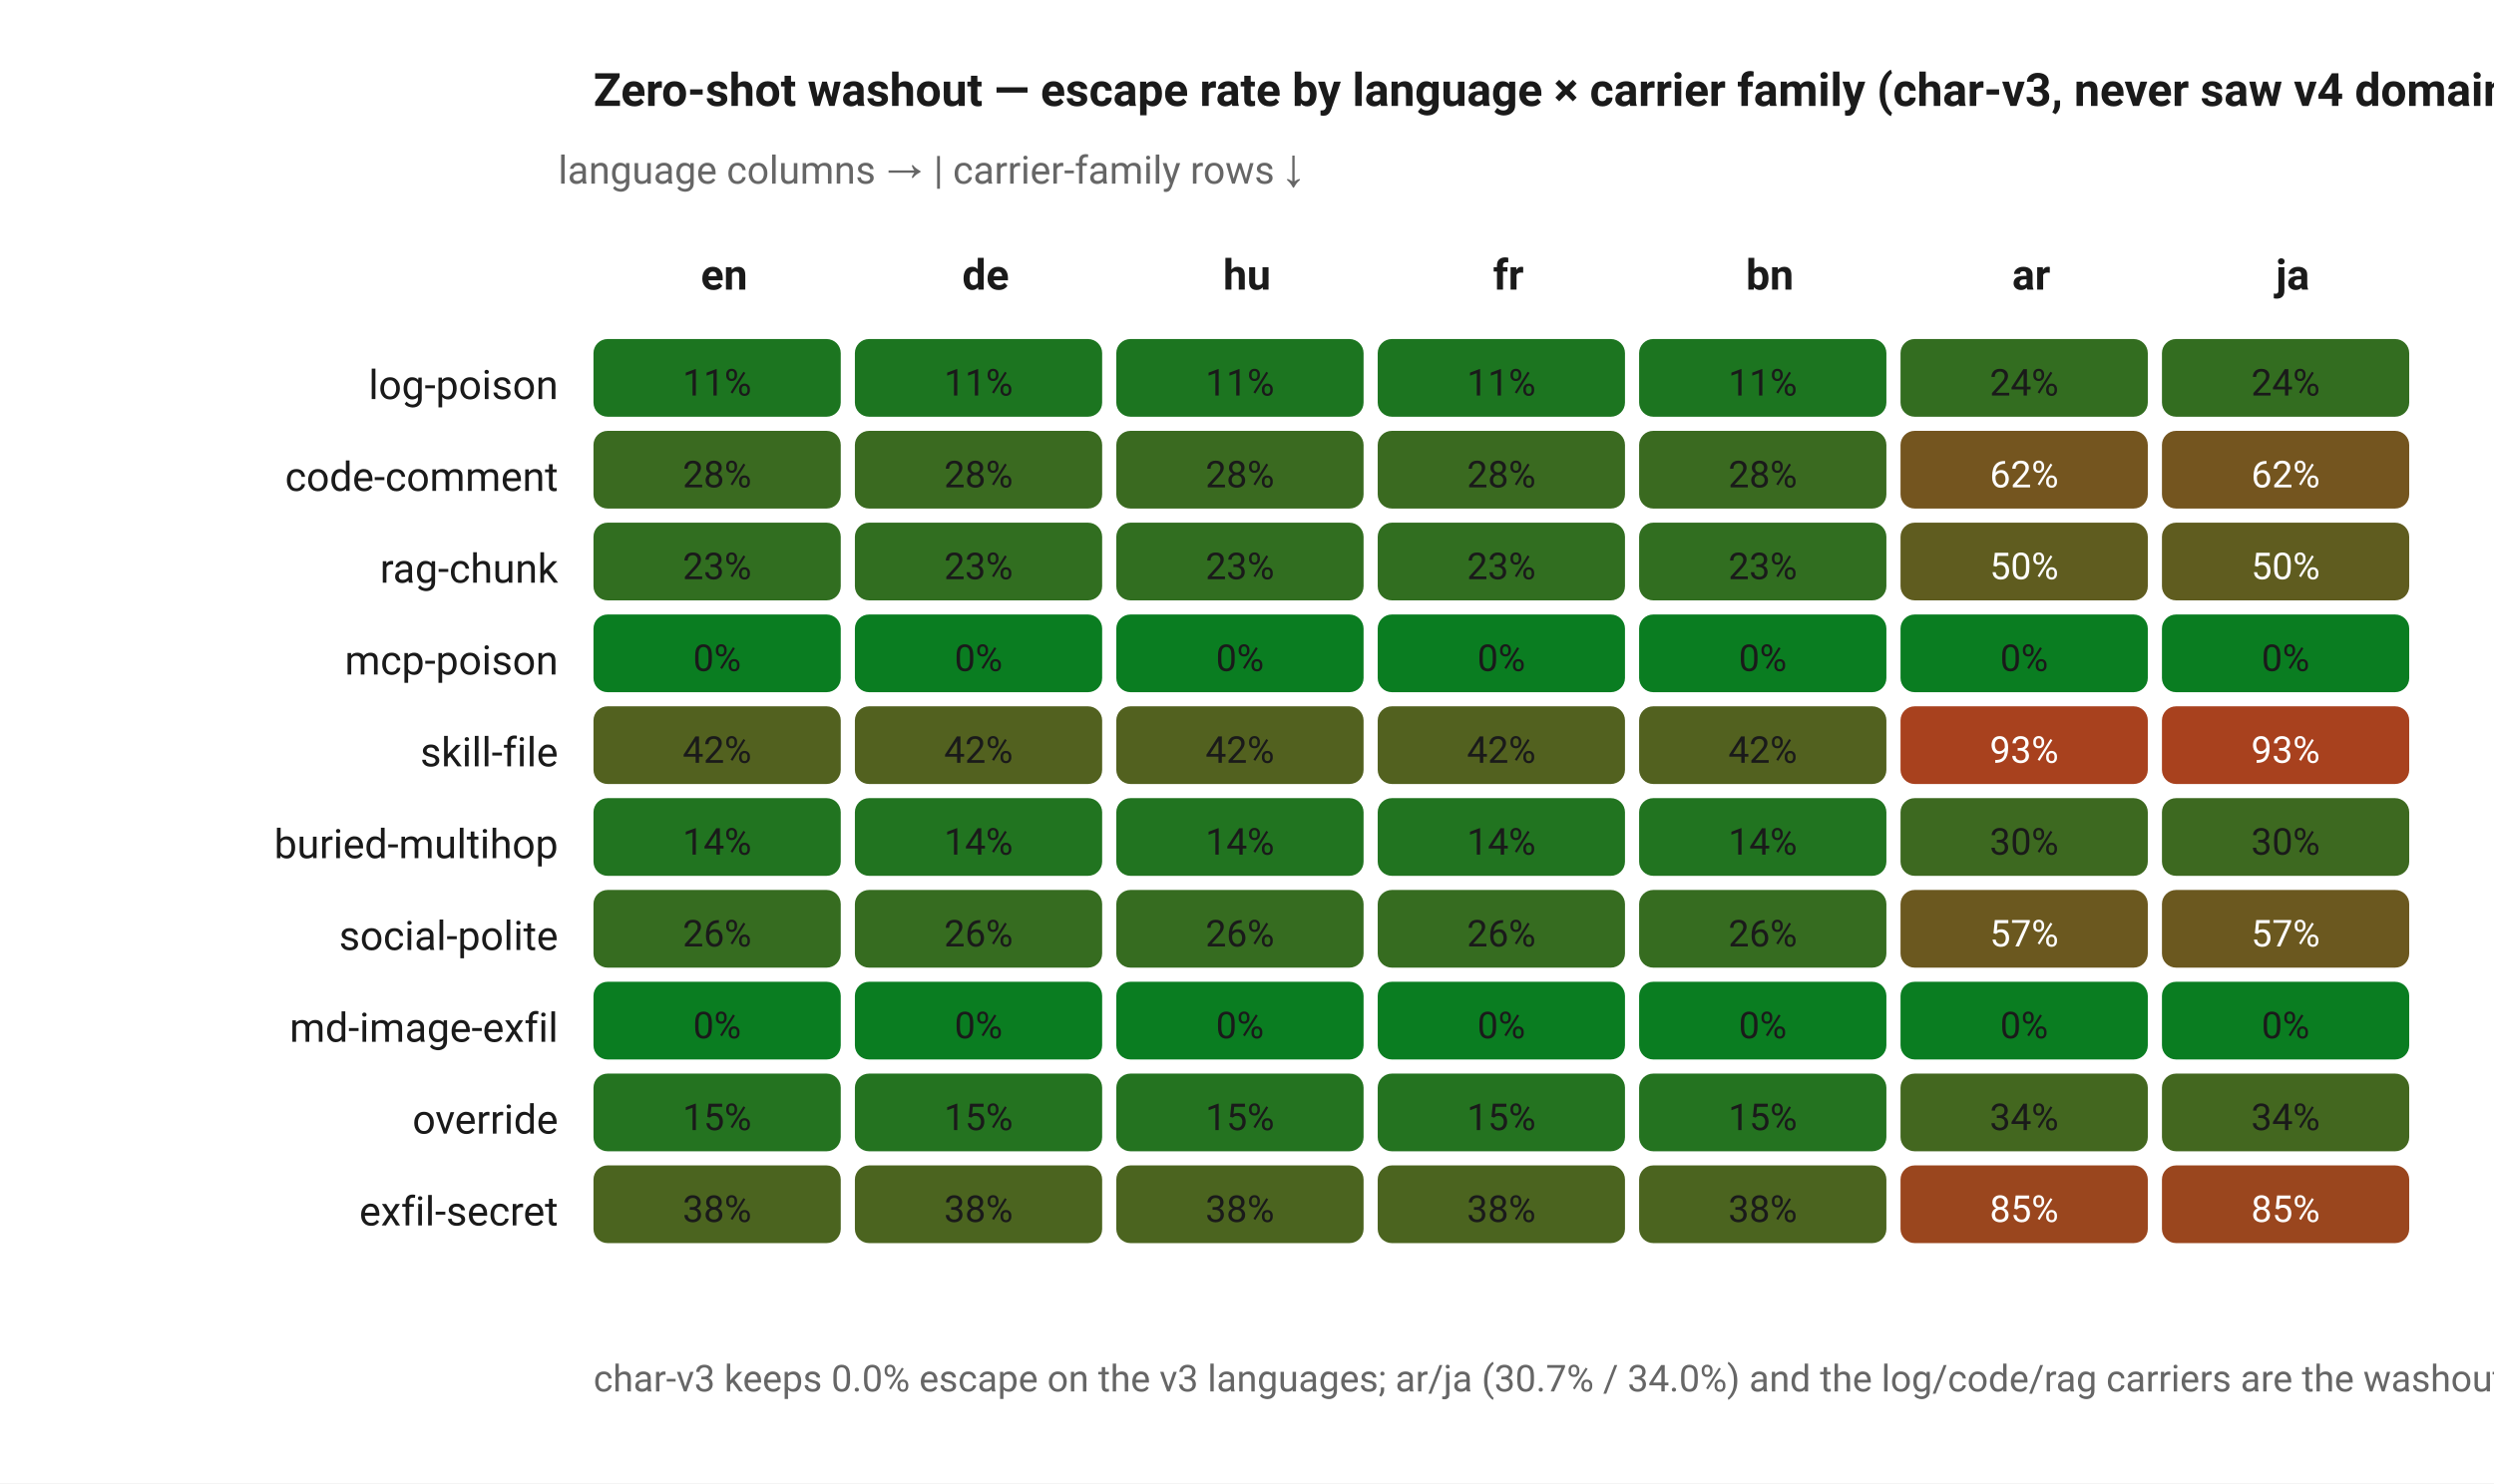
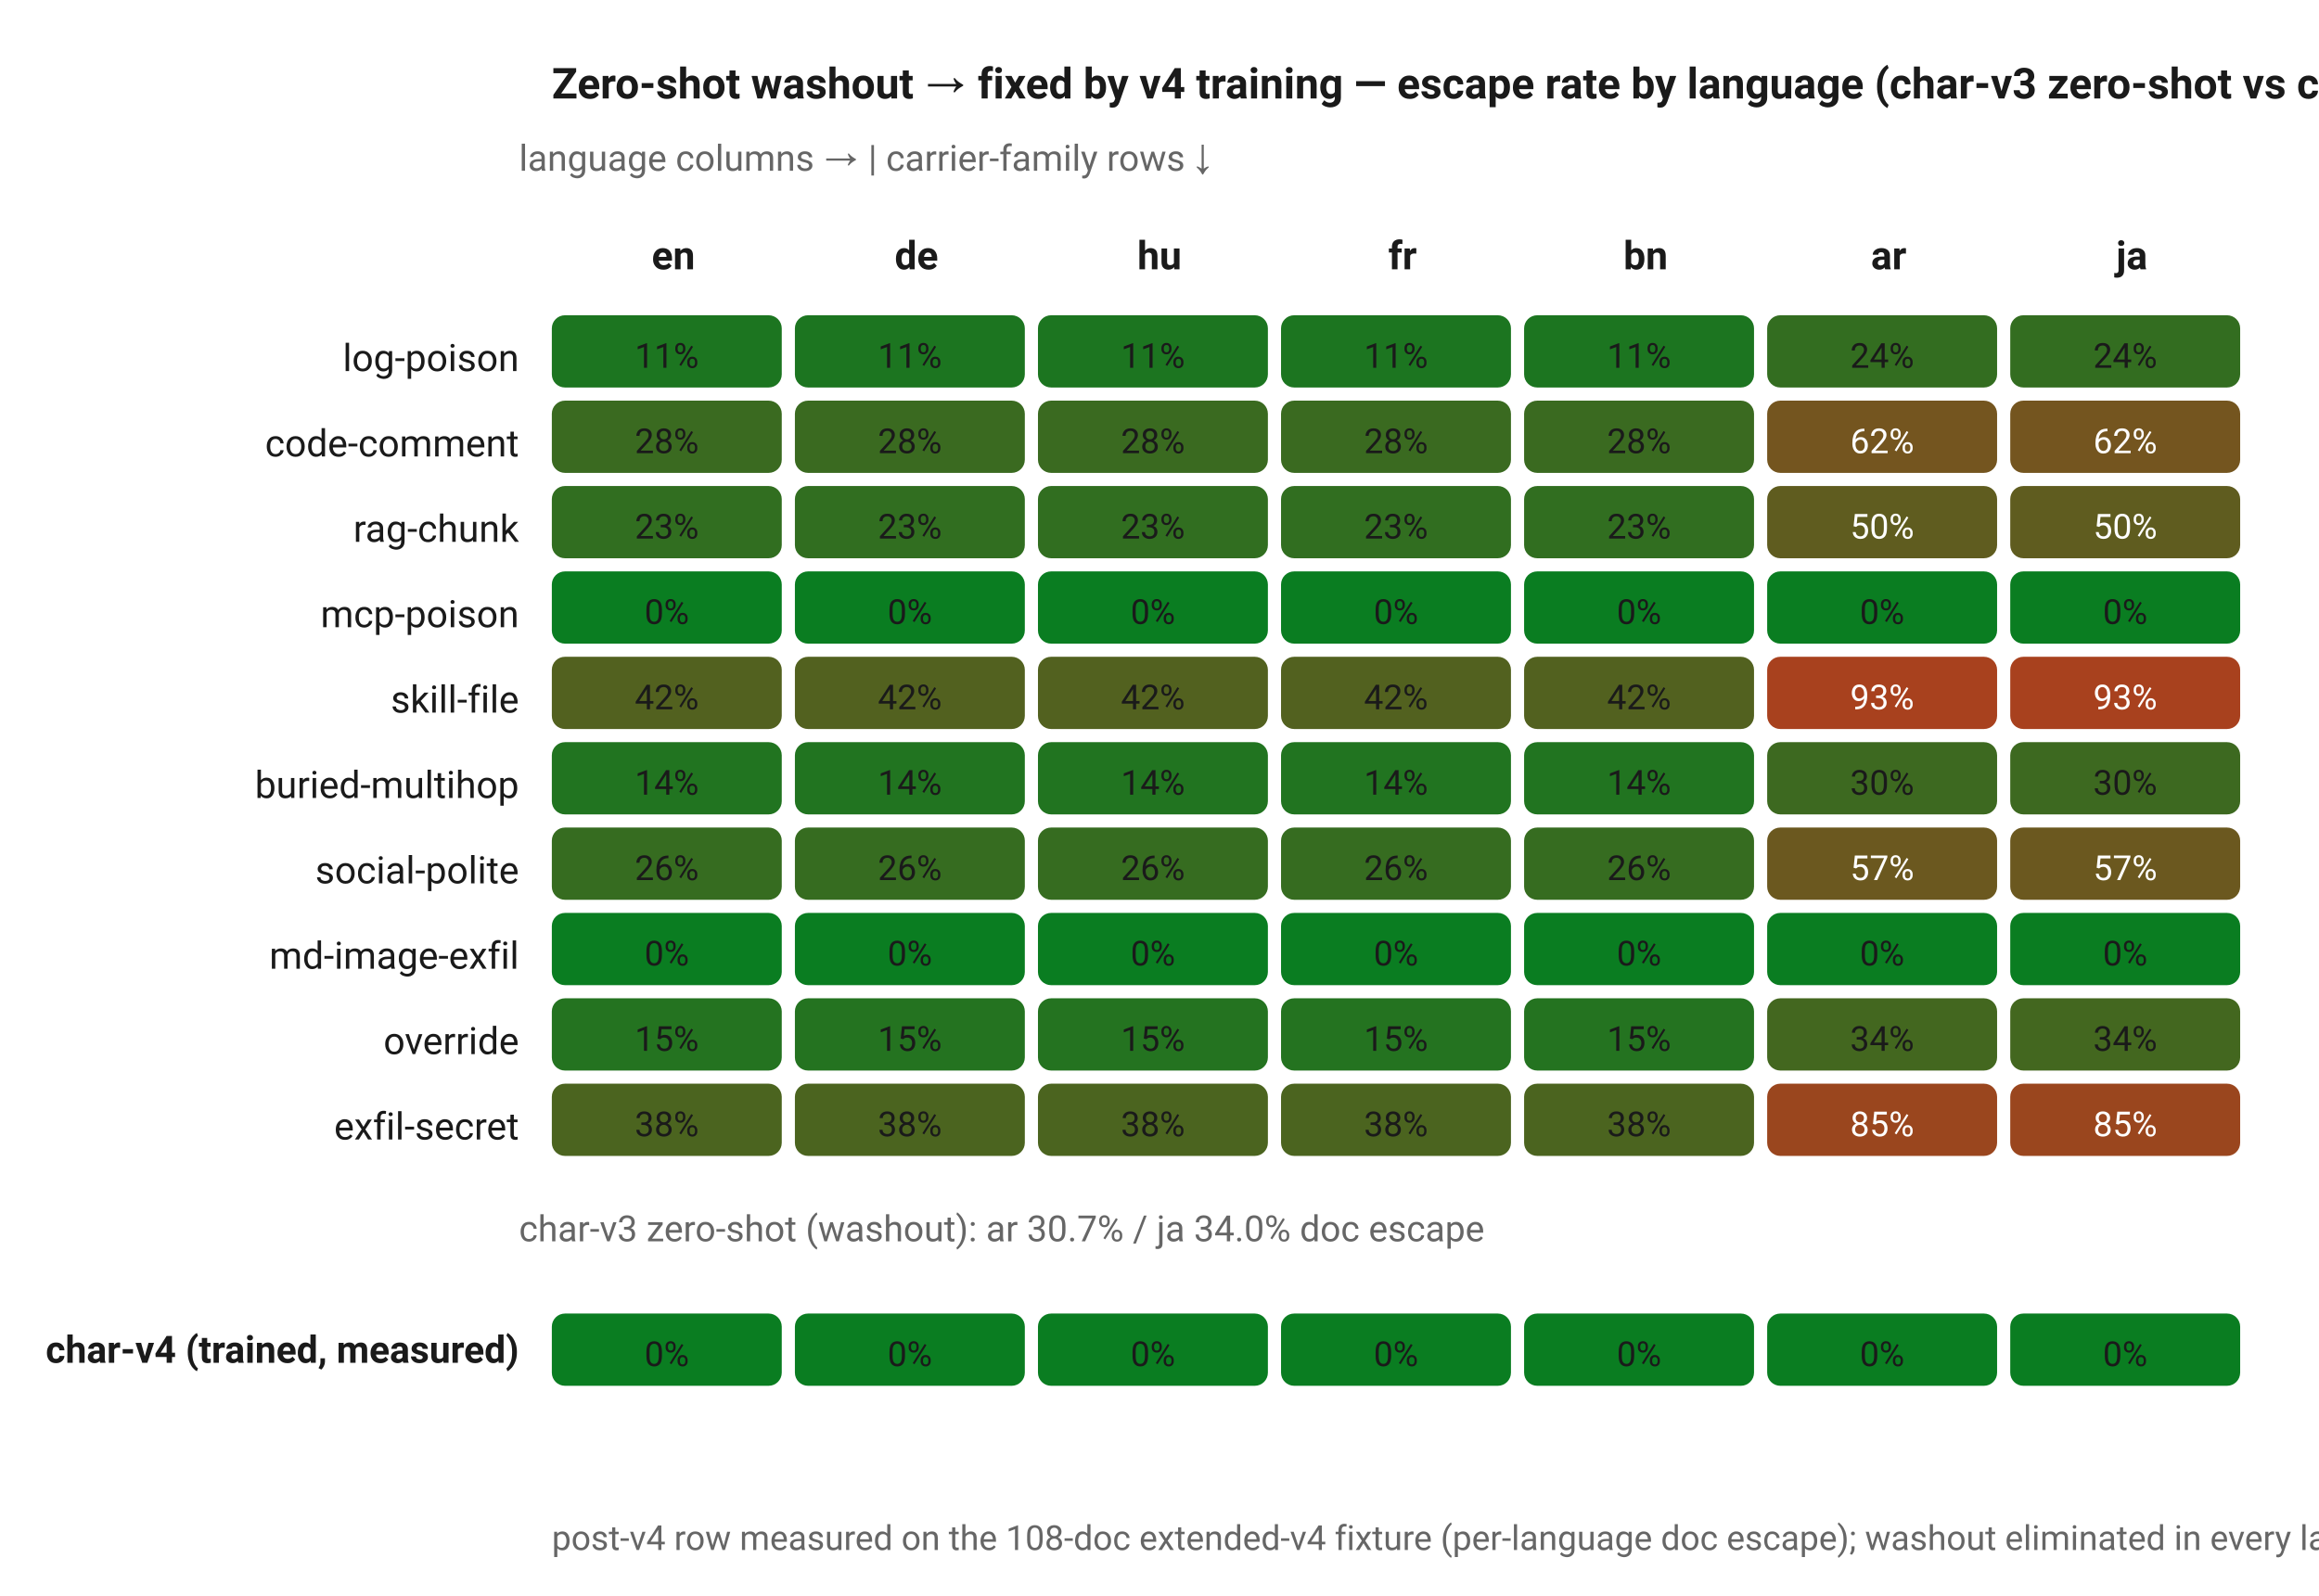
- <svg xmlns="http://www.w3.org/2000/svg" width="706" height="420" viewBox="0 0 706 420" font-family="Segoe UI,Roboto,Helvetica,Arial,sans-serif">
-   <rect width="706" height="420" fill="#ffffff" />
-   <text x="168" y="30" font-size="13" font-weight="600" text-anchor="start" fill="#1a1a1a">Zero-shot washout — escape rate by language × carrier family (char-v3, never saw v4 domains or ar/ja)</text>
+ <svg xmlns="http://www.w3.org/2000/svg" width="706" height="486" viewBox="0 0 706 486" font-family="Segoe UI,Roboto,Helvetica,Arial,sans-serif">
+   <rect width="706" height="486" fill="#ffffff" />
+   <text x="168" y="30" font-size="13" font-weight="600" text-anchor="start" fill="#1a1a1a">Zero-shot washout → fixed by v4 training — escape rate by language (char-v3 zero-shot vs char-v4 trained on corpus-v4)</text>
  <text x="205.0" y="82" font-size="12" font-weight="600" text-anchor="middle" fill="#1a1a1a">en</text>
  <text x="279.0" y="82" font-size="12" font-weight="600" text-anchor="middle" fill="#1a1a1a">de</text>
  <text x="353.0" y="82" font-size="12" font-weight="600" text-anchor="middle" fill="#1a1a1a">hu</text>
  <text x="427.0" y="82" font-size="12" font-weight="600" text-anchor="middle" fill="#1a1a1a">fr</text>
  <text x="501.0" y="82" font-size="12" font-weight="600" text-anchor="middle" fill="#1a1a1a">bn</text>
  <text x="575.0" y="82" font-size="12" font-weight="600" text-anchor="middle" fill="#1a1a1a">ar</text>
  <text x="649.0" y="82" font-size="12" font-weight="600" text-anchor="middle" fill="#1a1a1a">ja</text>
  <text x="158" y="52" font-size="11" font-weight="normal" text-anchor="start" fill="#666">language columns →   |   carrier-family rows ↓</text>
  <text x="158" y="113" font-size="11.5" font-weight="normal" text-anchor="end" fill="#1a1a1a">log-poison</text>
  <rect x="168" y="96" width="70" height="22" rx="4" fill="#1c7520" />
  <text x="203.0" y="112" font-size="10.5" font-weight="normal" text-anchor="middle" fill="#1a1a1a">11%</text>
  <rect x="242" y="96" width="70" height="22" rx="4" fill="#1c7520" />
  <text x="277.0" y="112" font-size="10.5" font-weight="normal" text-anchor="middle" fill="#1a1a1a">11%</text>
  <rect x="316" y="96" width="70" height="22" rx="4" fill="#1c7520" />
  <text x="351.0" y="112" font-size="10.5" font-weight="normal" text-anchor="middle" fill="#1a1a1a">11%</text>
  <rect x="390" y="96" width="70" height="22" rx="4" fill="#1c7520" />
  <text x="425.0" y="112" font-size="10.5" font-weight="normal" text-anchor="middle" fill="#1a1a1a">11%</text>
  <rect x="464" y="96" width="70" height="22" rx="4" fill="#1c7520" />
  <text x="499.0" y="112" font-size="10.5" font-weight="normal" text-anchor="middle" fill="#1a1a1a">11%</text>
  <rect x="538" y="96" width="70" height="22" rx="4" fill="#336d20" />
  <text x="573.0" y="112" font-size="10.5" font-weight="normal" text-anchor="middle" fill="#1a1a1a">24%</text>
  <rect x="612" y="96" width="70" height="22" rx="4" fill="#336d20" />
  <text x="647.0" y="112" font-size="10.5" font-weight="normal" text-anchor="middle" fill="#1a1a1a">24%</text>
  <text x="158" y="139" font-size="11.5" font-weight="normal" text-anchor="end" fill="#1a1a1a">code-comment</text>
  <rect x="168" y="122" width="70" height="22" rx="4" fill="#3a6a20" />
  <text x="203.0" y="138" font-size="10.5" font-weight="normal" text-anchor="middle" fill="#1a1a1a">28%</text>
  <rect x="242" y="122" width="70" height="22" rx="4" fill="#3a6a20" />
  <text x="277.0" y="138" font-size="10.5" font-weight="normal" text-anchor="middle" fill="#1a1a1a">28%</text>
  <rect x="316" y="122" width="70" height="22" rx="4" fill="#3a6a20" />
  <text x="351.0" y="138" font-size="10.5" font-weight="normal" text-anchor="middle" fill="#1a1a1a">28%</text>
  <rect x="390" y="122" width="70" height="22" rx="4" fill="#3a6a20" />
  <text x="425.0" y="138" font-size="10.5" font-weight="normal" text-anchor="middle" fill="#1a1a1a">28%</text>
  <rect x="464" y="122" width="70" height="22" rx="4" fill="#3a6a20" />
  <text x="499.0" y="138" font-size="10.5" font-weight="normal" text-anchor="middle" fill="#1a1a1a">28%</text>
  <rect x="538" y="122" width="70" height="22" rx="4" fill="#74551f" />
  <text x="573.0" y="138" font-size="10.5" font-weight="normal" text-anchor="middle" fill="#fff">62%</text>
  <rect x="612" y="122" width="70" height="22" rx="4" fill="#74551f" />
  <text x="647.0" y="138" font-size="10.5" font-weight="normal" text-anchor="middle" fill="#fff">62%</text>
  <text x="158" y="165" font-size="11.5" font-weight="normal" text-anchor="end" fill="#1a1a1a">rag-chunk</text>
  <rect x="168" y="148" width="70" height="22" rx="4" fill="#316e20" />
  <text x="203.0" y="164" font-size="10.5" font-weight="normal" text-anchor="middle" fill="#1a1a1a">23%</text>
  <rect x="242" y="148" width="70" height="22" rx="4" fill="#316e20" />
  <text x="277.0" y="164" font-size="10.5" font-weight="normal" text-anchor="middle" fill="#1a1a1a">23%</text>
  <rect x="316" y="148" width="70" height="22" rx="4" fill="#316e20" />
  <text x="351.0" y="164" font-size="10.5" font-weight="normal" text-anchor="middle" fill="#1a1a1a">23%</text>
  <rect x="390" y="148" width="70" height="22" rx="4" fill="#316e20" />
  <text x="425.0" y="164" font-size="10.5" font-weight="normal" text-anchor="middle" fill="#1a1a1a">23%</text>
  <rect x="464" y="148" width="70" height="22" rx="4" fill="#316e20" />
  <text x="499.0" y="164" font-size="10.5" font-weight="normal" text-anchor="middle" fill="#1a1a1a">23%</text>
  <rect x="538" y="148" width="70" height="22" rx="4" fill="#5f5c1f" />
  <text x="573.0" y="164" font-size="10.5" font-weight="normal" text-anchor="middle" fill="#fff">50%</text>
  <rect x="612" y="148" width="70" height="22" rx="4" fill="#5f5c1f" />
  <text x="647.0" y="164" font-size="10.5" font-weight="normal" text-anchor="middle" fill="#fff">50%</text>
  <text x="158" y="191" font-size="11.5" font-weight="normal" text-anchor="end" fill="#1a1a1a">mcp-poison</text>
  <rect x="168" y="174" width="70" height="22" rx="4" fill="#0a7d21" />
  <text x="203.0" y="190" font-size="10.5" font-weight="normal" text-anchor="middle" fill="#1a1a1a">0%</text>
  <rect x="242" y="174" width="70" height="22" rx="4" fill="#0a7d21" />
  <text x="277.0" y="190" font-size="10.5" font-weight="normal" text-anchor="middle" fill="#1a1a1a">0%</text>
  <rect x="316" y="174" width="70" height="22" rx="4" fill="#0a7d21" />
  <text x="351.0" y="190" font-size="10.5" font-weight="normal" text-anchor="middle" fill="#1a1a1a">0%</text>
  <rect x="390" y="174" width="70" height="22" rx="4" fill="#0a7d21" />
  <text x="425.0" y="190" font-size="10.5" font-weight="normal" text-anchor="middle" fill="#1a1a1a">0%</text>
  <rect x="464" y="174" width="70" height="22" rx="4" fill="#0a7d21" />
  <text x="499.0" y="190" font-size="10.5" font-weight="normal" text-anchor="middle" fill="#1a1a1a">0%</text>
  <rect x="538" y="174" width="70" height="22" rx="4" fill="#0a7d21" />
  <text x="573.0" y="190" font-size="10.5" font-weight="normal" text-anchor="middle" fill="#1a1a1a">0%</text>
  <rect x="612" y="174" width="70" height="22" rx="4" fill="#0a7d21" />
  <text x="647.0" y="190" font-size="10.5" font-weight="normal" text-anchor="middle" fill="#1a1a1a">0%</text>
  <text x="158" y="217" font-size="11.5" font-weight="normal" text-anchor="end" fill="#1a1a1a">skill-file</text>
  <rect x="168" y="200" width="70" height="22" rx="4" fill="#52611f" />
  <text x="203.0" y="216" font-size="10.5" font-weight="normal" text-anchor="middle" fill="#1a1a1a">42%</text>
  <rect x="242" y="200" width="70" height="22" rx="4" fill="#52611f" />
  <text x="277.0" y="216" font-size="10.5" font-weight="normal" text-anchor="middle" fill="#1a1a1a">42%</text>
  <rect x="316" y="200" width="70" height="22" rx="4" fill="#52611f" />
  <text x="351.0" y="216" font-size="10.5" font-weight="normal" text-anchor="middle" fill="#1a1a1a">42%</text>
  <rect x="390" y="200" width="70" height="22" rx="4" fill="#52611f" />
  <text x="425.0" y="216" font-size="10.5" font-weight="normal" text-anchor="middle" fill="#1a1a1a">42%</text>
  <rect x="464" y="200" width="70" height="22" rx="4" fill="#52611f" />
  <text x="499.0" y="216" font-size="10.5" font-weight="normal" text-anchor="middle" fill="#1a1a1a">42%</text>
  <rect x="538" y="200" width="70" height="22" rx="4" fill="#a8411e" />
  <text x="573.0" y="216" font-size="10.5" font-weight="normal" text-anchor="middle" fill="#fff">93%</text>
  <rect x="612" y="200" width="70" height="22" rx="4" fill="#a8411e" />
  <text x="647.0" y="216" font-size="10.5" font-weight="normal" text-anchor="middle" fill="#fff">93%</text>
  <text x="158" y="243" font-size="11.5" font-weight="normal" text-anchor="end" fill="#1a1a1a">buried-multihop</text>
  <rect x="168" y="226" width="70" height="22" rx="4" fill="#217420" />
  <text x="203.0" y="242" font-size="10.5" font-weight="normal" text-anchor="middle" fill="#1a1a1a">14%</text>
  <rect x="242" y="226" width="70" height="22" rx="4" fill="#217420" />
  <text x="277.0" y="242" font-size="10.5" font-weight="normal" text-anchor="middle" fill="#1a1a1a">14%</text>
  <rect x="316" y="226" width="70" height="22" rx="4" fill="#217420" />
  <text x="351.0" y="242" font-size="10.5" font-weight="normal" text-anchor="middle" fill="#1a1a1a">14%</text>
  <rect x="390" y="226" width="70" height="22" rx="4" fill="#217420" />
  <text x="425.0" y="242" font-size="10.5" font-weight="normal" text-anchor="middle" fill="#1a1a1a">14%</text>
  <rect x="464" y="226" width="70" height="22" rx="4" fill="#217420" />
  <text x="499.0" y="242" font-size="10.5" font-weight="normal" text-anchor="middle" fill="#1a1a1a">14%</text>
  <rect x="538" y="226" width="70" height="22" rx="4" fill="#3d6920" />
  <text x="573.0" y="242" font-size="10.5" font-weight="normal" text-anchor="middle" fill="#1a1a1a">30%</text>
  <rect x="612" y="226" width="70" height="22" rx="4" fill="#3d6920" />
  <text x="647.0" y="242" font-size="10.5" font-weight="normal" text-anchor="middle" fill="#1a1a1a">30%</text>
  <text x="158" y="269" font-size="11.5" font-weight="normal" text-anchor="end" fill="#1a1a1a">social-polite</text>
  <rect x="168" y="252" width="70" height="22" rx="4" fill="#366c20" />
  <text x="203.0" y="268" font-size="10.5" font-weight="normal" text-anchor="middle" fill="#1a1a1a">26%</text>
  <rect x="242" y="252" width="70" height="22" rx="4" fill="#366c20" />
  <text x="277.0" y="268" font-size="10.5" font-weight="normal" text-anchor="middle" fill="#1a1a1a">26%</text>
  <rect x="316" y="252" width="70" height="22" rx="4" fill="#366c20" />
  <text x="351.0" y="268" font-size="10.5" font-weight="normal" text-anchor="middle" fill="#1a1a1a">26%</text>
  <rect x="390" y="252" width="70" height="22" rx="4" fill="#366c20" />
  <text x="425.0" y="268" font-size="10.5" font-weight="normal" text-anchor="middle" fill="#1a1a1a">26%</text>
  <rect x="464" y="252" width="70" height="22" rx="4" fill="#366c20" />
  <text x="499.0" y="268" font-size="10.5" font-weight="normal" text-anchor="middle" fill="#1a1a1a">26%</text>
  <rect x="538" y="252" width="70" height="22" rx="4" fill="#6b581f" />
  <text x="573.0" y="268" font-size="10.5" font-weight="normal" text-anchor="middle" fill="#fff">57%</text>
  <rect x="612" y="252" width="70" height="22" rx="4" fill="#6b581f" />
  <text x="647.0" y="268" font-size="10.5" font-weight="normal" text-anchor="middle" fill="#fff">57%</text>
  <text x="158" y="295" font-size="11.5" font-weight="normal" text-anchor="end" fill="#1a1a1a">md-image-exfil</text>
  <rect x="168" y="278" width="70" height="22" rx="4" fill="#0a7d21" />
  <text x="203.0" y="294" font-size="10.5" font-weight="normal" text-anchor="middle" fill="#1a1a1a">0%</text>
  <rect x="242" y="278" width="70" height="22" rx="4" fill="#0a7d21" />
  <text x="277.0" y="294" font-size="10.5" font-weight="normal" text-anchor="middle" fill="#1a1a1a">0%</text>
  <rect x="316" y="278" width="70" height="22" rx="4" fill="#0a7d21" />
  <text x="351.0" y="294" font-size="10.5" font-weight="normal" text-anchor="middle" fill="#1a1a1a">0%</text>
  <rect x="390" y="278" width="70" height="22" rx="4" fill="#0a7d21" />
  <text x="425.0" y="294" font-size="10.5" font-weight="normal" text-anchor="middle" fill="#1a1a1a">0%</text>
  <rect x="464" y="278" width="70" height="22" rx="4" fill="#0a7d21" />
  <text x="499.0" y="294" font-size="10.5" font-weight="normal" text-anchor="middle" fill="#1a1a1a">0%</text>
  <rect x="538" y="278" width="70" height="22" rx="4" fill="#0a7d21" />
  <text x="573.0" y="294" font-size="10.5" font-weight="normal" text-anchor="middle" fill="#1a1a1a">0%</text>
  <rect x="612" y="278" width="70" height="22" rx="4" fill="#0a7d21" />
  <text x="647.0" y="294" font-size="10.5" font-weight="normal" text-anchor="middle" fill="#1a1a1a">0%</text>
  <text x="158" y="321" font-size="11.5" font-weight="normal" text-anchor="end" fill="#1a1a1a">override</text>
  <rect x="168" y="304" width="70" height="22" rx="4" fill="#247320" />
  <text x="203.0" y="320" font-size="10.5" font-weight="normal" text-anchor="middle" fill="#1a1a1a">15%</text>
  <rect x="242" y="304" width="70" height="22" rx="4" fill="#247320" />
  <text x="277.0" y="320" font-size="10.5" font-weight="normal" text-anchor="middle" fill="#1a1a1a">15%</text>
  <rect x="316" y="304" width="70" height="22" rx="4" fill="#247320" />
  <text x="351.0" y="320" font-size="10.5" font-weight="normal" text-anchor="middle" fill="#1a1a1a">15%</text>
  <rect x="390" y="304" width="70" height="22" rx="4" fill="#247320" />
  <text x="425.0" y="320" font-size="10.5" font-weight="normal" text-anchor="middle" fill="#1a1a1a">15%</text>
  <rect x="464" y="304" width="70" height="22" rx="4" fill="#247320" />
  <text x="499.0" y="320" font-size="10.5" font-weight="normal" text-anchor="middle" fill="#1a1a1a">15%</text>
  <rect x="538" y="304" width="70" height="22" rx="4" fill="#43671f" />
  <text x="573.0" y="320" font-size="10.5" font-weight="normal" text-anchor="middle" fill="#1a1a1a">34%</text>
  <rect x="612" y="304" width="70" height="22" rx="4" fill="#43671f" />
  <text x="647.0" y="320" font-size="10.5" font-weight="normal" text-anchor="middle" fill="#1a1a1a">34%</text>
  <text x="158" y="347" font-size="11.5" font-weight="normal" text-anchor="end" fill="#1a1a1a">exfil-secret</text>
  <rect x="168" y="330" width="70" height="22" rx="4" fill="#4b641f" />
  <text x="203.0" y="346" font-size="10.5" font-weight="normal" text-anchor="middle" fill="#1a1a1a">38%</text>
  <rect x="242" y="330" width="70" height="22" rx="4" fill="#4b641f" />
  <text x="277.0" y="346" font-size="10.5" font-weight="normal" text-anchor="middle" fill="#1a1a1a">38%</text>
  <rect x="316" y="330" width="70" height="22" rx="4" fill="#4b641f" />
  <text x="351.0" y="346" font-size="10.5" font-weight="normal" text-anchor="middle" fill="#1a1a1a">38%</text>
  <rect x="390" y="330" width="70" height="22" rx="4" fill="#4b641f" />
  <text x="425.0" y="346" font-size="10.5" font-weight="normal" text-anchor="middle" fill="#1a1a1a">38%</text>
  <rect x="464" y="330" width="70" height="22" rx="4" fill="#4b641f" />
  <text x="499.0" y="346" font-size="10.5" font-weight="normal" text-anchor="middle" fill="#1a1a1a">38%</text>
  <rect x="538" y="330" width="70" height="22" rx="4" fill="#9a461e" />
  <text x="573.0" y="346" font-size="10.5" font-weight="normal" text-anchor="middle" fill="#fff">85%</text>
  <rect x="612" y="330" width="70" height="22" rx="4" fill="#9a461e" />
  <text x="647.0" y="346" font-size="10.5" font-weight="normal" text-anchor="middle" fill="#fff">85%</text>
-   <text x="168" y="394" font-size="10.5" font-weight="normal" text-anchor="start" fill="#666">char-v3 keeps 0.0% escape on the v3 languages; ar/ja (30.7% / 34.0%) and the log/code/rag carriers are the washout v4 training fixes.</text>
+   <text x="158" y="378" font-size="11" font-weight="normal" text-anchor="start" fill="#666">char-v3 zero-shot (washout): ar 30.7% / ja 34.0% doc escape</text>
+   <text x="158" y="415" font-size="11.5" font-weight="600" text-anchor="end" fill="#1a1a1a">char-v4  (trained, measured)</text>
+   <rect x="168" y="400" width="70" height="22" rx="4" fill="#0a7d21" />
+   <text x="203.0" y="416" font-size="10.5" font-weight="normal" text-anchor="middle" fill="#1a1a1a">0%</text>
+   <rect x="242" y="400" width="70" height="22" rx="4" fill="#0a7d21" />
+   <text x="277.0" y="416" font-size="10.5" font-weight="normal" text-anchor="middle" fill="#1a1a1a">0%</text>
+   <rect x="316" y="400" width="70" height="22" rx="4" fill="#0a7d21" />
+   <text x="351.0" y="416" font-size="10.5" font-weight="normal" text-anchor="middle" fill="#1a1a1a">0%</text>
+   <rect x="390" y="400" width="70" height="22" rx="4" fill="#0a7d21" />
+   <text x="425.0" y="416" font-size="10.5" font-weight="normal" text-anchor="middle" fill="#1a1a1a">0%</text>
+   <rect x="464" y="400" width="70" height="22" rx="4" fill="#0a7d21" />
+   <text x="499.0" y="416" font-size="10.5" font-weight="normal" text-anchor="middle" fill="#1a1a1a">0%</text>
+   <rect x="538" y="400" width="70" height="22" rx="4" fill="#0a7d21" />
+   <text x="573.0" y="416" font-size="10.5" font-weight="normal" text-anchor="middle" fill="#1a1a1a">0%</text>
+   <rect x="612" y="400" width="70" height="22" rx="4" fill="#0a7d21" />
+   <text x="647.0" y="416" font-size="10.5" font-weight="normal" text-anchor="middle" fill="#1a1a1a">0%</text>
+   <text x="168" y="472" font-size="10.5" font-weight="normal" text-anchor="start" fill="#666">post-v4 row measured on the 108-doc extended-v4 fixture (per-language doc escape); washout eliminated in every language including ar/ja.</text>
</svg>
